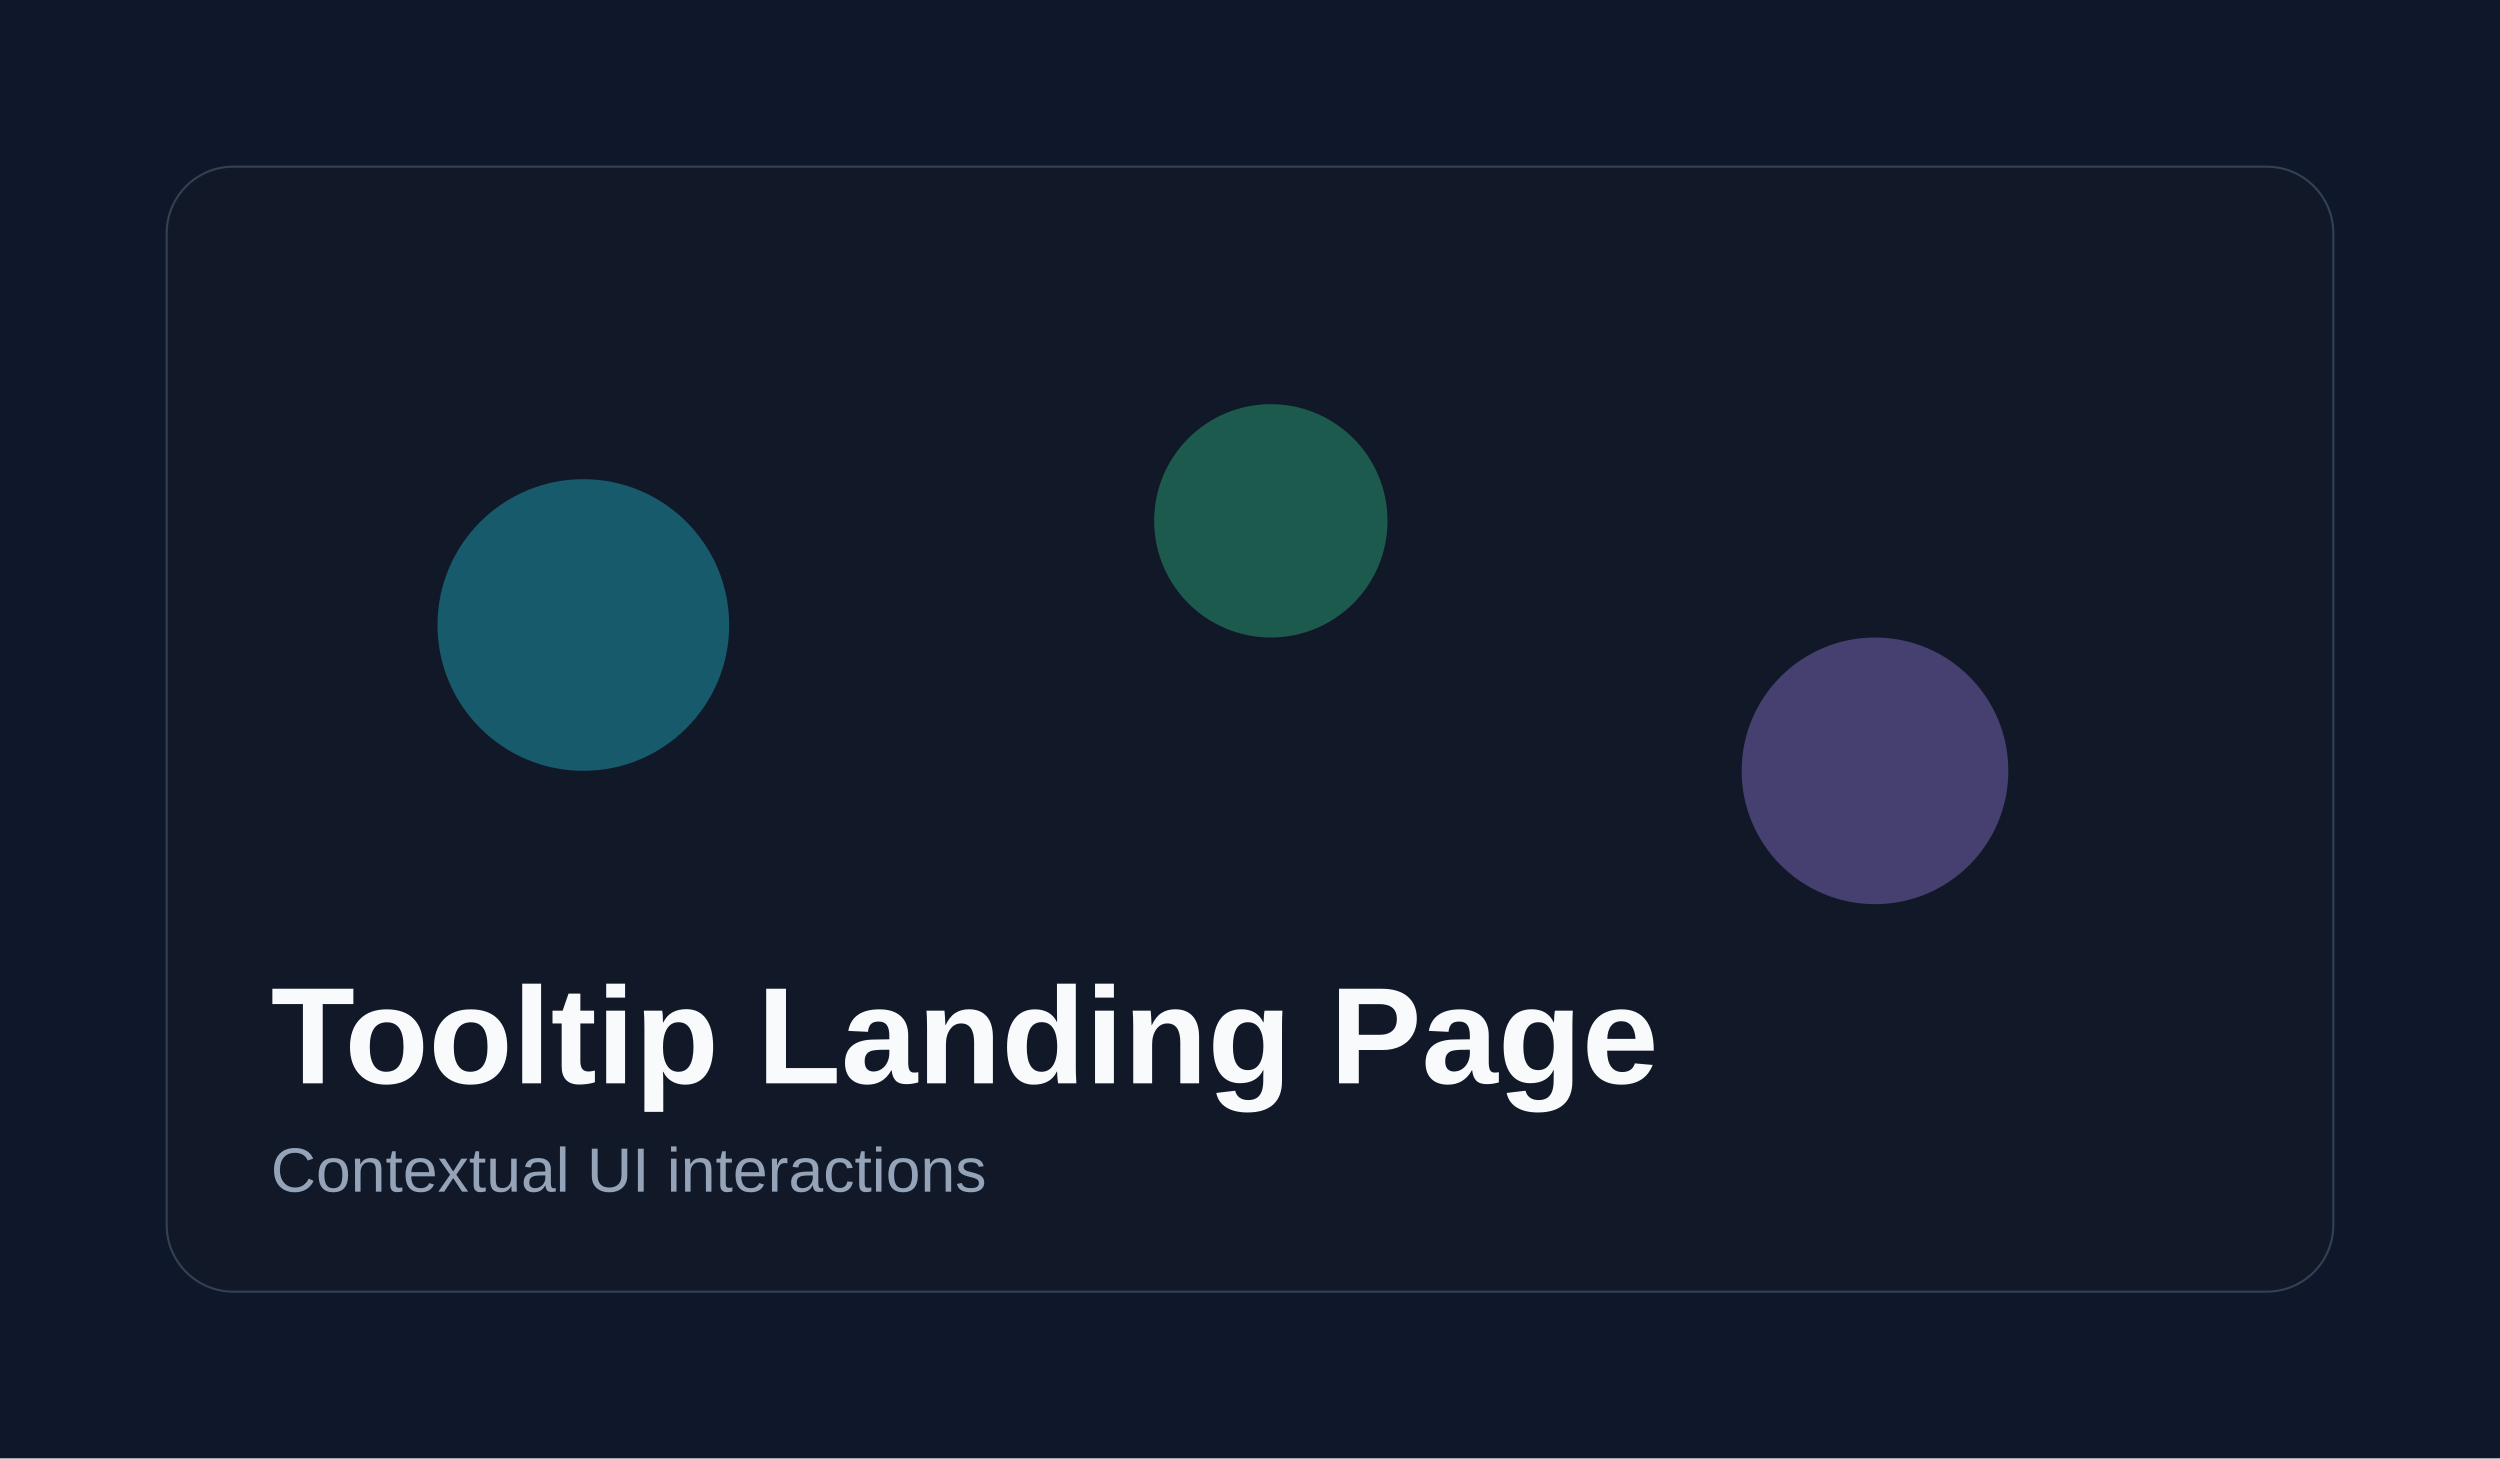
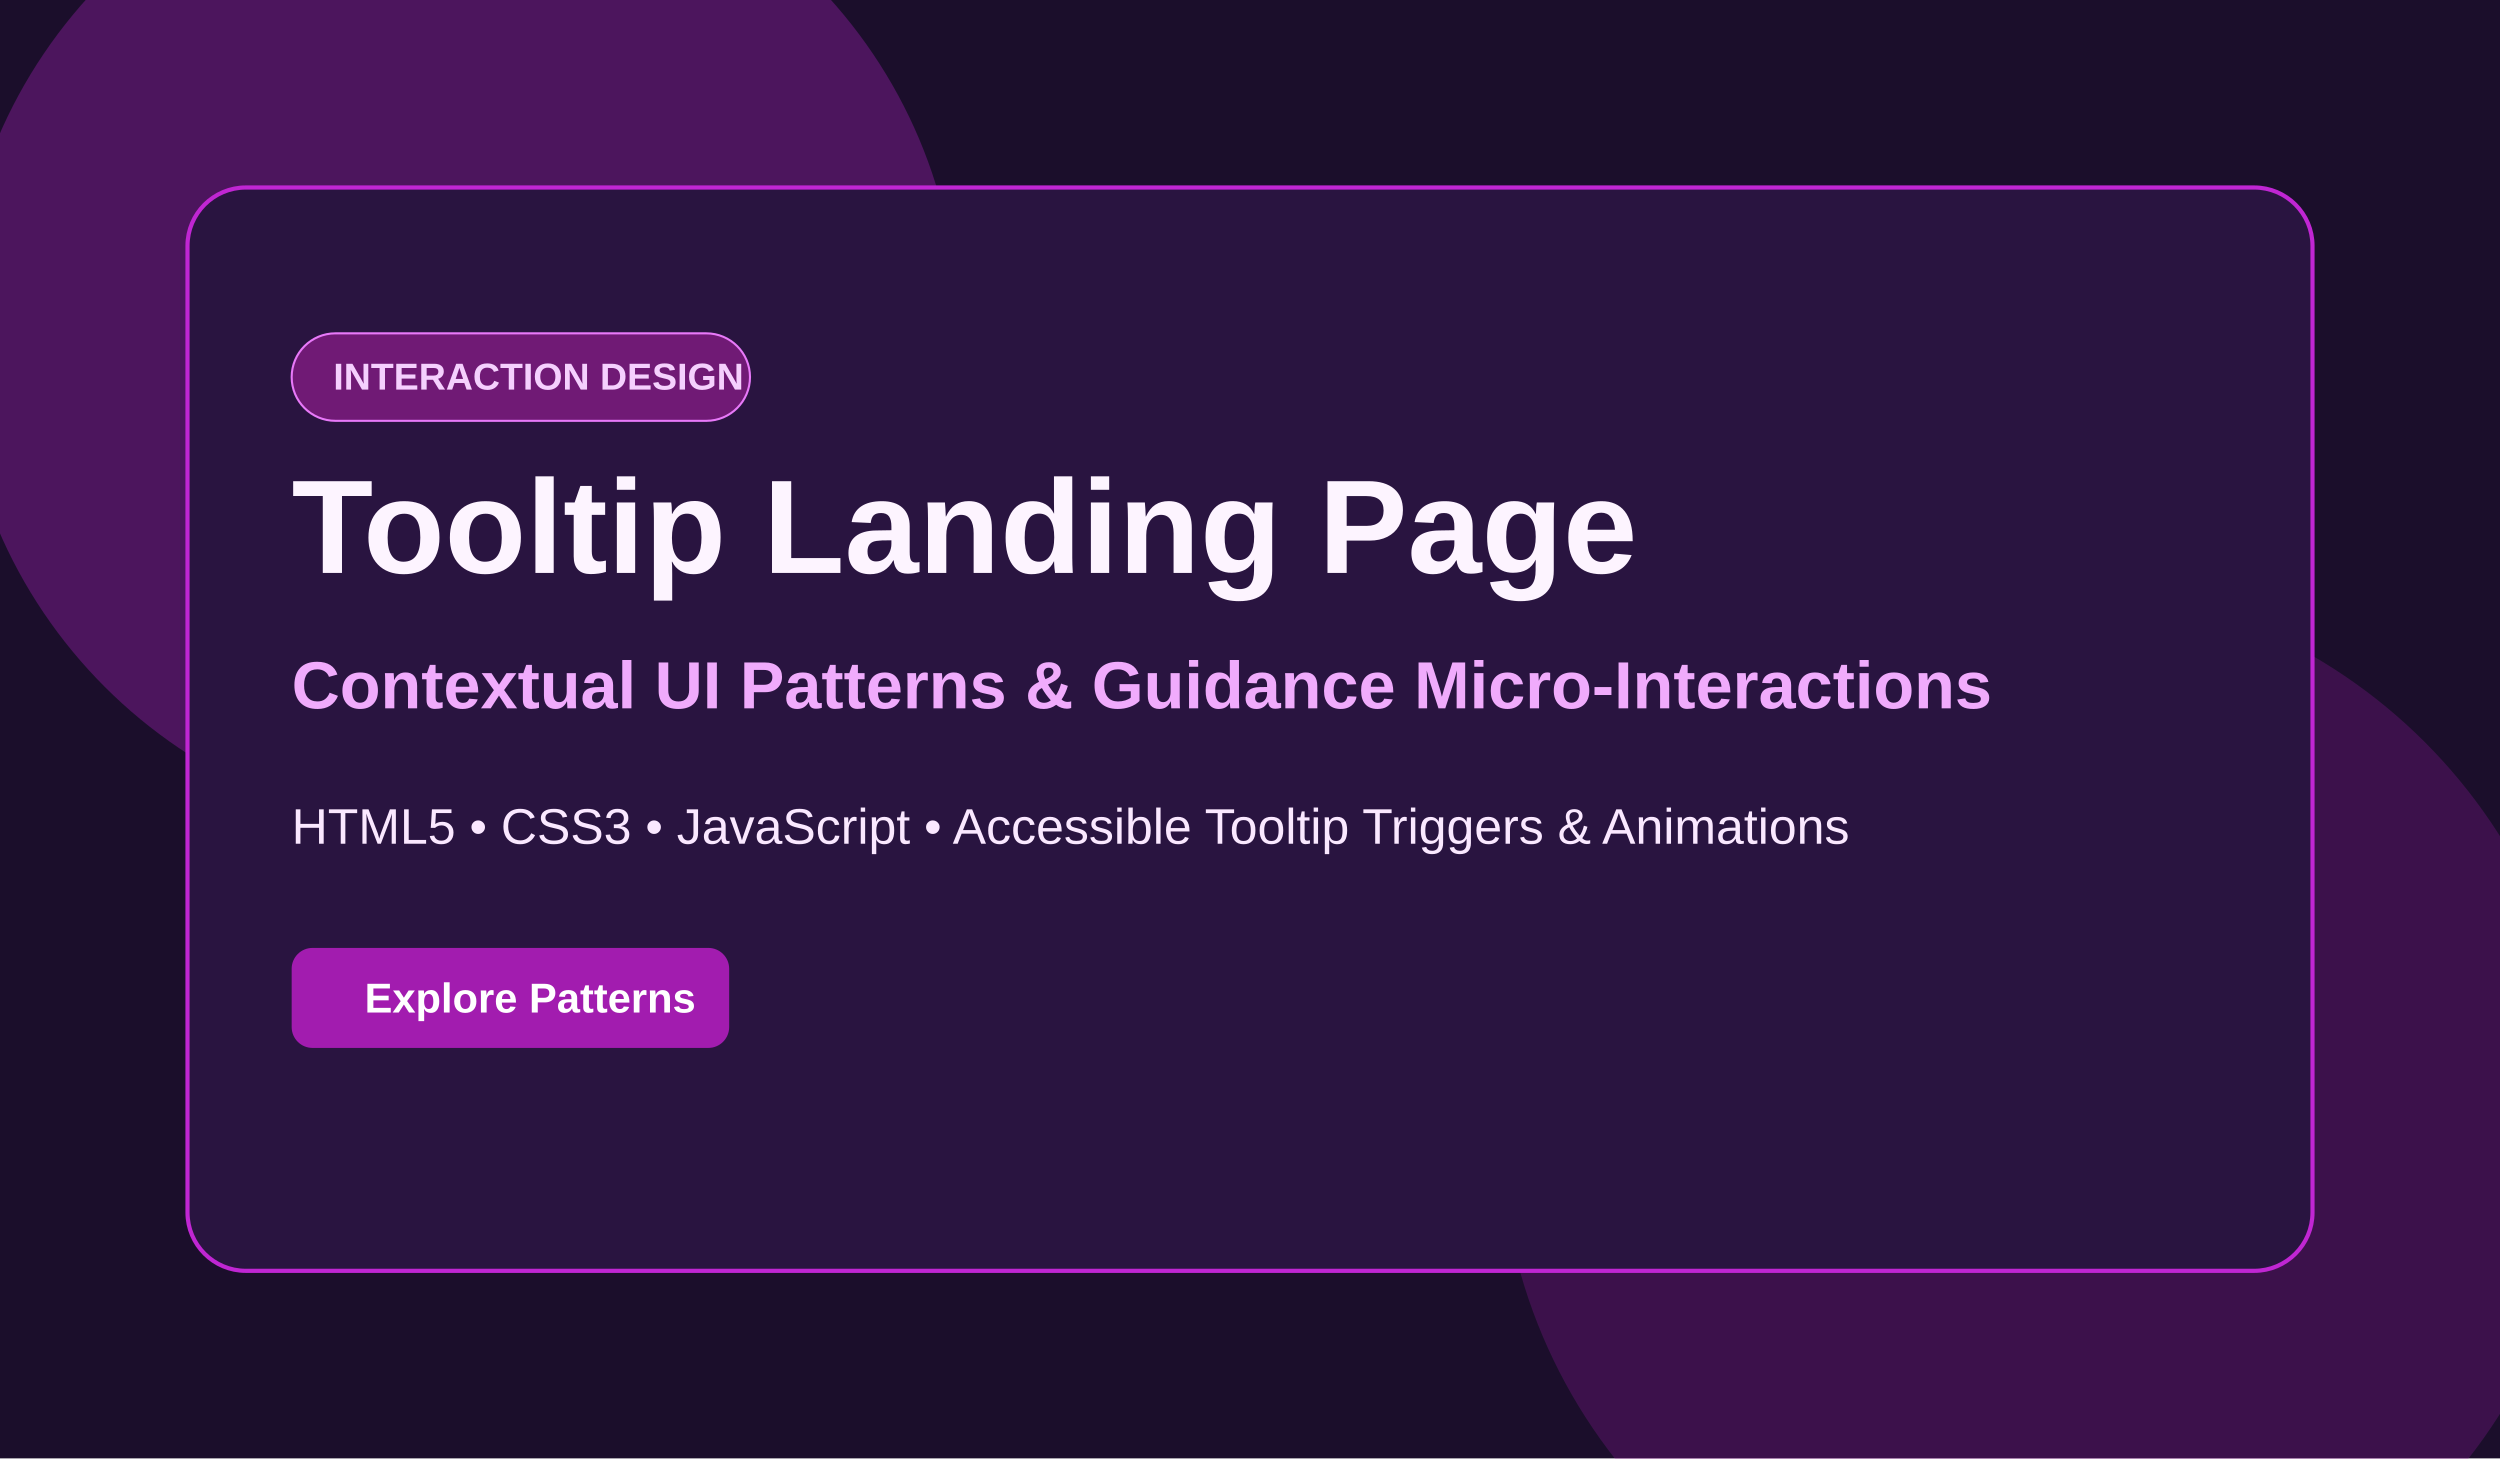
<svg xmlns="http://www.w3.org/2000/svg" width="1200" height="700" viewBox="0 0 1200 700" fill="none">
-   <rect width="1200" height="700" fill="#0F172A" />
-   <rect x="80" y="80" width="1040" height="540" rx="32" fill="#111827" stroke="#334155" />
-   <circle cx="280" cy="300" r="70" fill="#22D3EE" fill-opacity="0.35" />
-   <circle cx="610" cy="250" r="56" fill="#34D399" fill-opacity="0.35" />
-   <circle cx="900" cy="370" r="64" fill="#A78BFA" fill-opacity="0.35" />
-   <text x="130" y="520" fill="#F8FAFC" font-size="66" font-family="Arial, sans-serif" font-weight="700">Tooltip Landing Page</text>
-   <text x="130" y="572" fill="#94A3B8" font-size="30" font-family="Arial, sans-serif">Contextual UI interactions</text>
+   <rect width="1200" height="700" fill="#1b0e2b" />
+   <circle cx="220" cy="160" r="240" fill="#c026d3" fill-opacity="0.3" />
+   <circle cx="980" cy="540" r="260" fill="#a21caf" fill-opacity="0.25" />
+   <rect x="90" y="90" width="1020" height="520" rx="28" fill="#291440" stroke="#c026d3" stroke-width="2" />
+   <rect x="140" y="160" width="220" height="42" rx="21" fill="#701a75" stroke="#e879f9" />
+   <text x="160" y="187" fill="#f5d0fe" font-size="18" font-family="Arial, sans-serif" font-weight="700">INTERACTION DESIGN</text>
+   <text x="140" y="275" fill="#fdf4ff" font-size="64" font-family="Arial, sans-serif" font-weight="700">
+     Tooltip Landing Page
+   </text>
+   <text x="140" y="340" fill="#f0abfc" font-size="32" font-family="Arial, sans-serif" font-weight="600">
+     Contextual UI Patterns &amp; Guidance Micro-Interactions
+   </text>
+   <text x="140" y="405" fill="#fae8ff" font-size="24" font-family="Arial, sans-serif">
+     HTML5 • CSS3 • JavaScript • Accessible Tooltip Triggers &amp; Animations
+   </text>
+   <rect x="140" y="455" width="210" height="48" rx="10" fill="#a21caf" />
+   <text x="175" y="486" fill="#ffffff" font-size="20" font-family="Arial, sans-serif" font-weight="700">Explore Patterns</text>
</svg>
